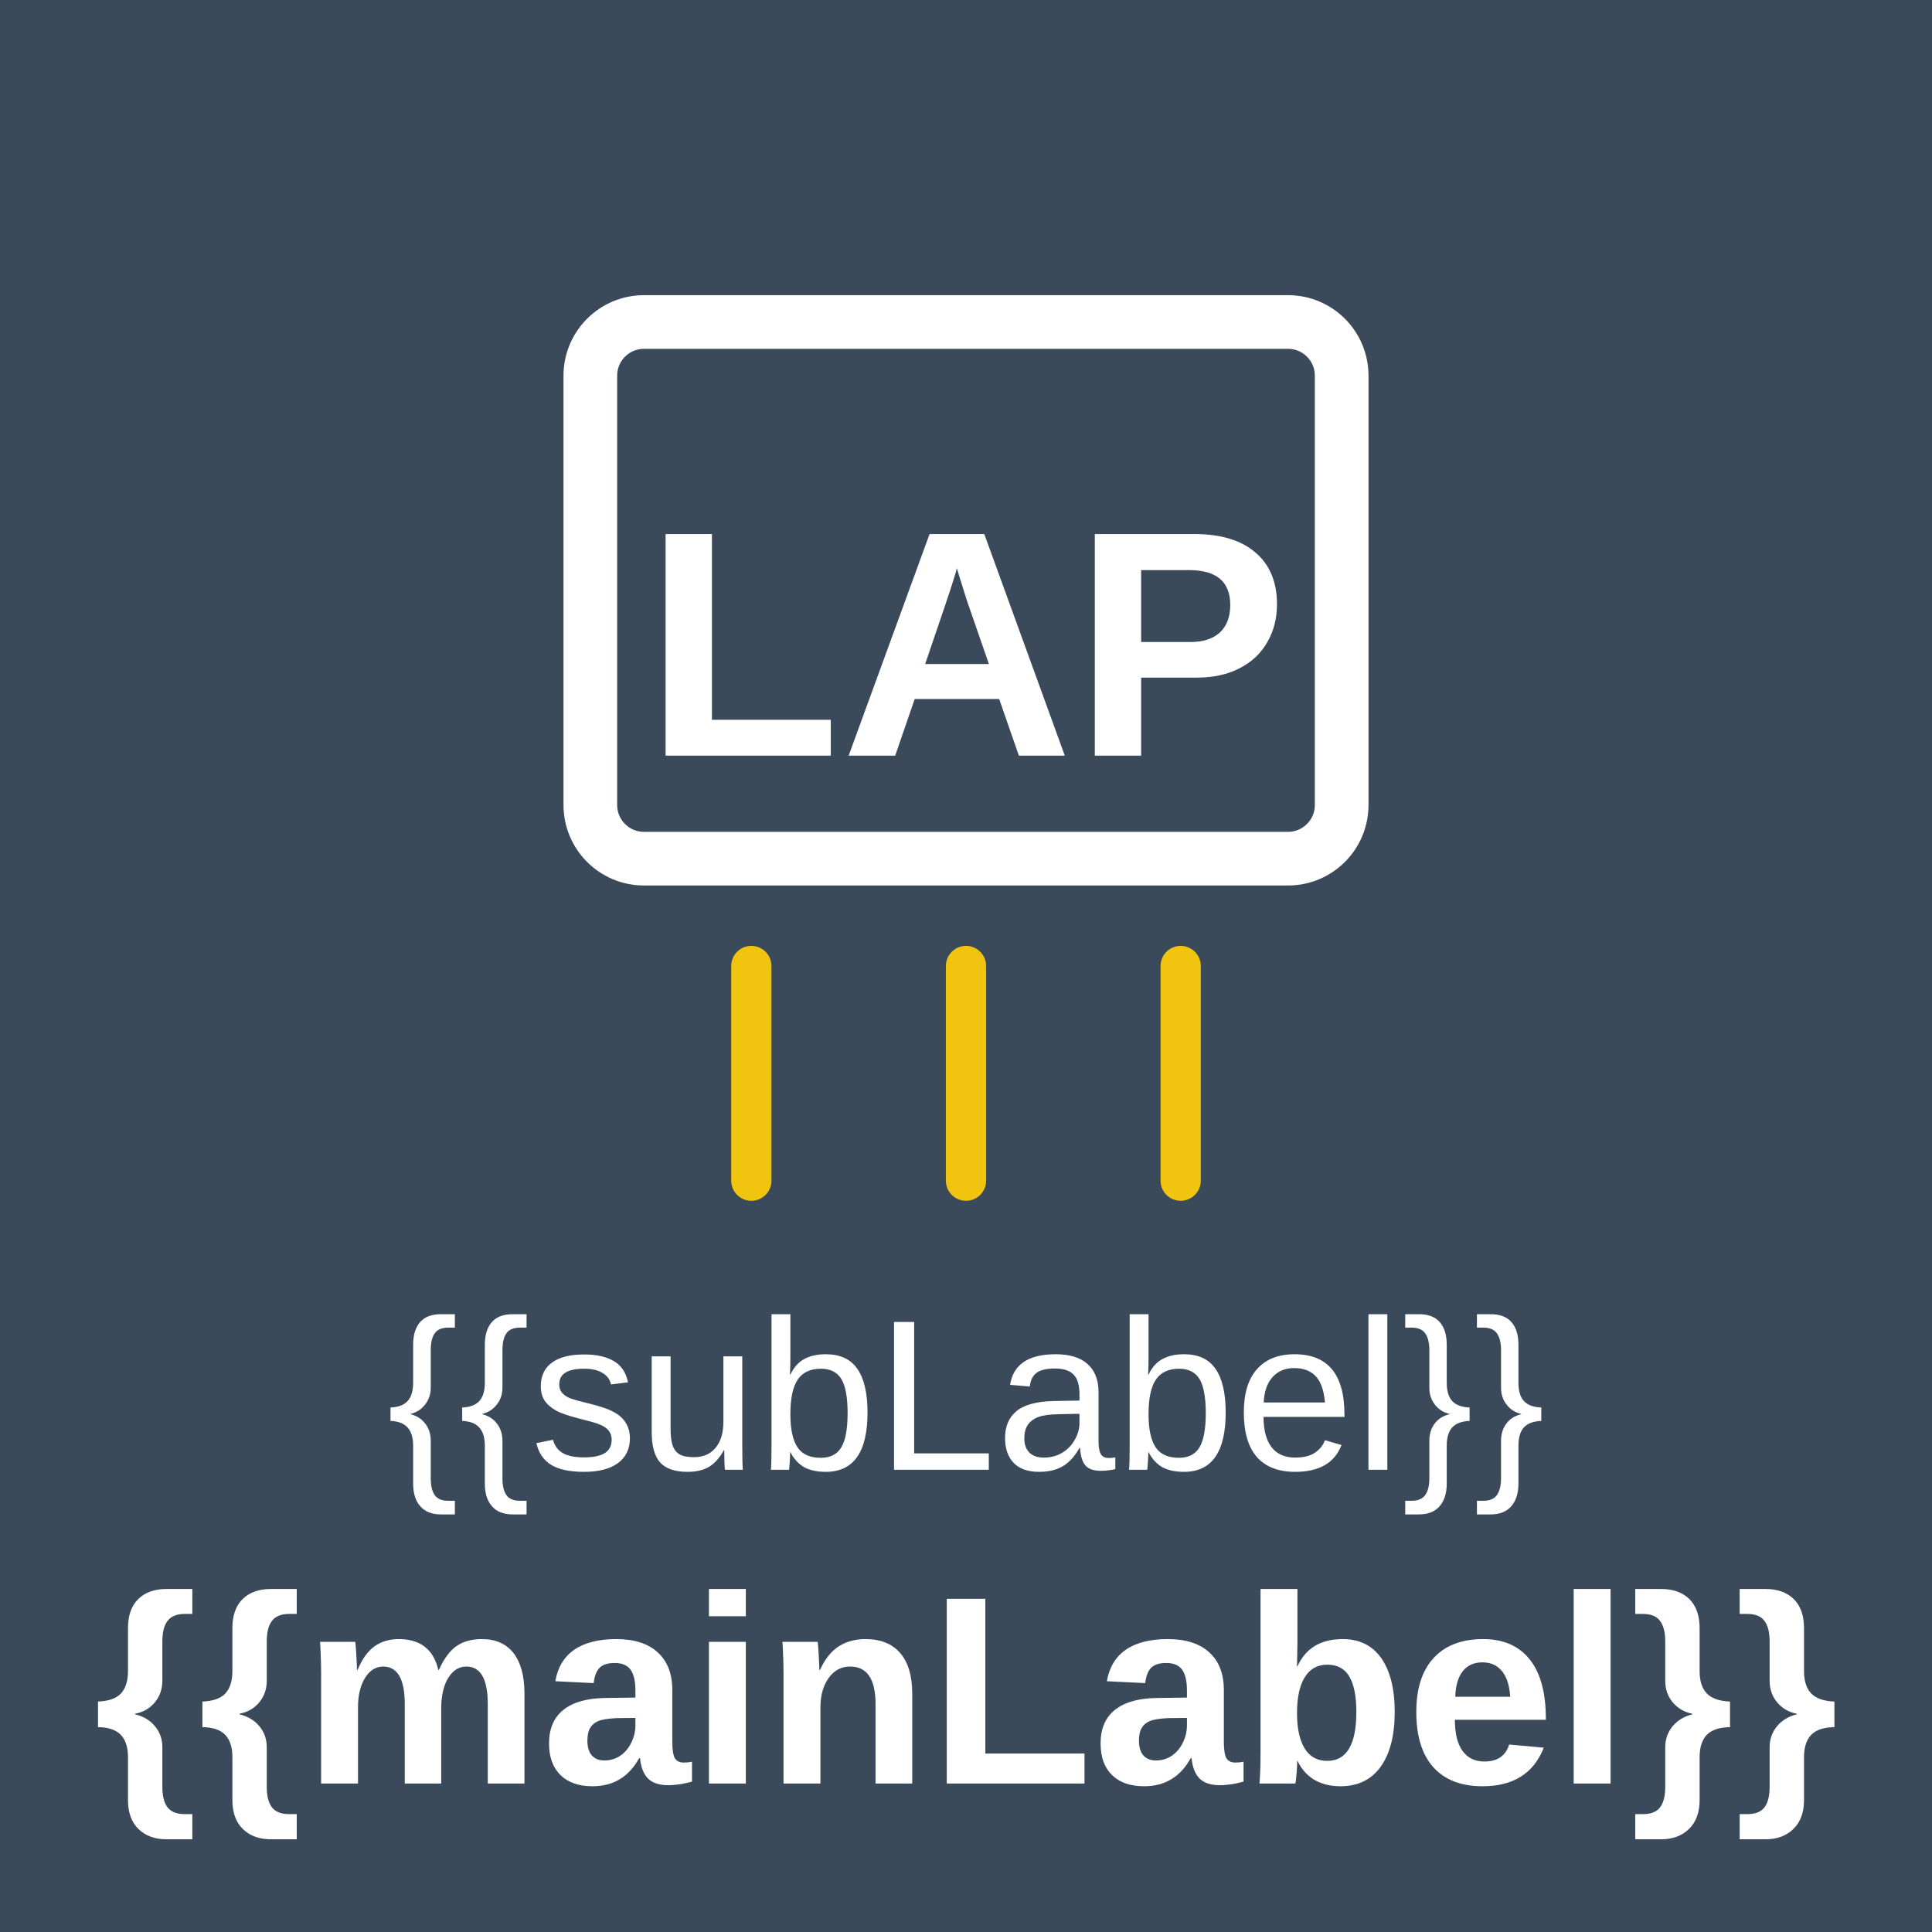
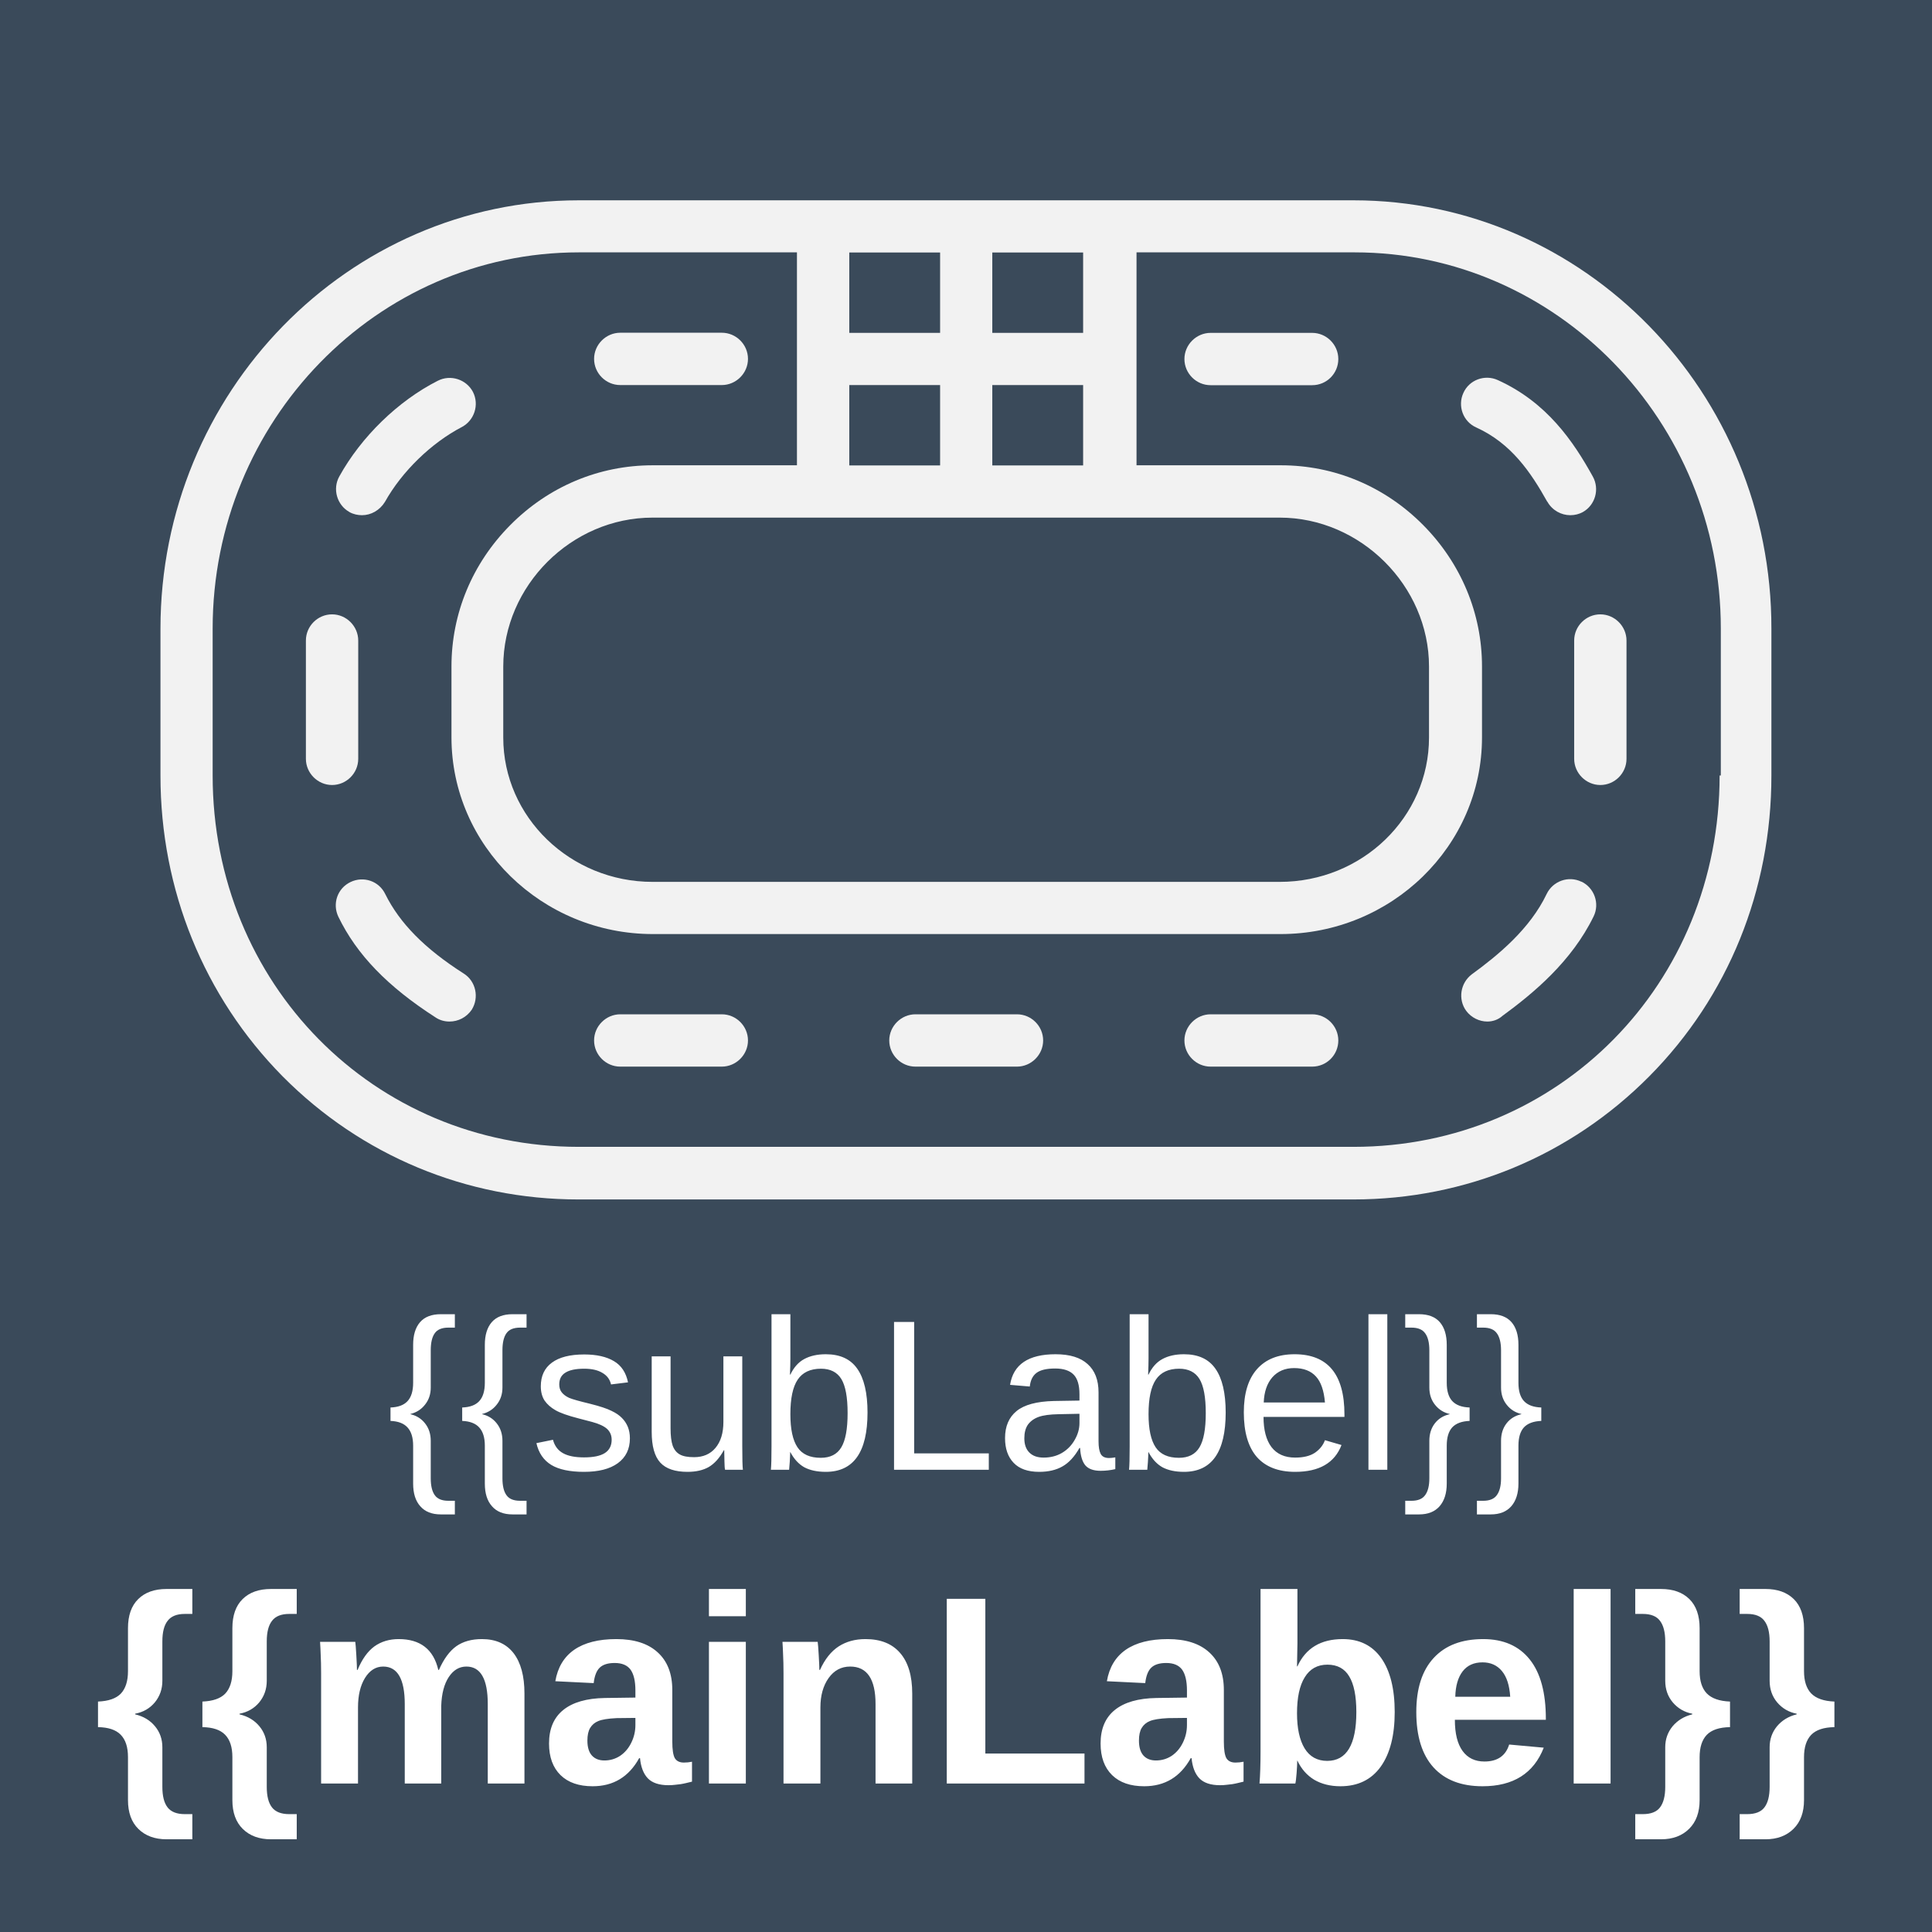
<svg xmlns="http://www.w3.org/2000/svg" viewBox="0 0 144 144">
  <g filter="url(#activity-state)">
    <rect x="0" y="0" width="144" height="144" fill="#3a4a5a" />
-     <rect x="44" y="24" width="56" height="40" rx="4" fill="none" stroke="#ffffff" stroke-width="4" />
-     <text x="72" y="48" text-anchor="middle" dominant-baseline="central" fill="#ffffff" font-family="Arial, sans-serif" font-size="24" font-weight="bold">LAP</text>
-     <path d="M56 72v16M72 72v16M88 72v16" stroke="#f1c40f" stroke-width="3" stroke-linecap="round" />
+     <g transform="translate(0, -8)">
+       <path fill="#f2f2f2" d="M75.8,83.6h-7.57c-1.06,0-1.95.88-1.95,1.95s.88,1.95,1.95,1.95h7.57c1.06,0,1.95-.88,1.95-1.95s-.88-1.95-1.95-1.95Z" />
+       <path fill="#f2f2f2" d="M97.8,83.6h-7.57c-1.06,0-1.95.88-1.95,1.95s.88,1.95,1.95,1.95h7.57c1.09,0,1.95-.88,1.95-1.95s-.88-1.95-1.95-1.95Z" />
+       <path fill="#f2f2f2" d="M53.8,83.6h-7.57c-1.06,0-1.95.88-1.95,1.95s.88,1.95,1.95,1.95h7.57c1.06,0,1.95-.88,1.95-1.95s-.88-1.95-1.95-1.95Z" />
+       <path fill="#f2f2f2" d="M26.7,64.56v-8.82c0-1.06-.88-1.95-1.95-1.95s-1.95.88-1.95,1.95v8.82c0,1.06.88,1.95,1.95,1.95s1.95-.88,1.95-1.95Z" />
+       <path fill="#f2f2f2" d="M117.33,55.74v8.82c0,1.06.88,1.95,1.95,1.95s1.95-.88,1.95-1.95v-8.82c0-1.06-.88-1.95-1.95-1.95s-1.95.88-1.95,1.95Z" />
+       <path fill="#f2f2f2" d="M97.8,32.81h-7.57c-1.06,0-1.95.88-1.95,1.95s.88,1.95,1.95,1.95h7.57c1.09,0,1.95-.88,1.95-1.95s-.88-1.95-1.95-1.95Z" />
+       <path fill="#f2f2f2" d="M46.23,36.7h7.57c1.06,0,1.95-.88,1.95-1.95s-.88-1.95-1.95-1.95h-7.57c-1.06,0-1.95.88-1.95,1.95s.88,1.95,1.95,1.95Z" />
+       <path fill="#f2f2f2" d="M34.56,80.56c-2.93-1.87-4.77-3.76-5.84-5.91-.47-.99-1.63-1.37-2.59-.91-.99.47-1.37,1.63-.91,2.59,1.37,2.83,3.68,5.21,7.24,7.5.31.21.67.31,1.04.31.65,0,1.27-.31,1.66-.88.57-.91.31-2.13-.6-2.7Z" />
+       <path fill="#f2f2f2" d="M117.87,73.72c-.96-.47-2.13-.05-2.59.91-1.25,2.62-3.63,4.57-5.58,5.99-.86.65-1.04,1.87-.42,2.72.39.52.99.8,1.58.8.39,0,.8-.13,1.12-.42,2.31-1.69,5.16-4.05,6.8-7.42.47-.96.05-2.13-.91-2.59Z" />
+       <path fill="#f2f2f2" d="M26.05,46.17c.29.16.62.23.93.23h0c.67,0,1.32-.36,1.71-.99,1.27-2.28,3.48-4.41,5.73-5.58.93-.49,1.32-1.66.83-2.62-.49-.93-1.66-1.32-2.62-.83-2.96,1.5-5.71,4.18-7.34,7.13-.52.93-.18,2.13.75,2.65Z" />
+       <path fill="#f2f2f2" d="M115.33,45.39c.36.65,1.04,1.01,1.71,1.01.34,0,.65-.08.93-.23.93-.52,1.27-1.71.75-2.65-1.45-2.62-3.42-5.53-7.08-7.19-.96-.44-2.13-.03-2.57.96-.44.96-.03,2.13.96,2.57,2.62,1.19,4.07,3.35,5.29,5.53Z" />
+       <path fill="#f2f2f2" d="M100.88,22.93h-57.74c-17.2,0-31.18,14.32-31.18,31.93v10.95c0,8.51,3.24,16.47,9.1,22.41,5.86,5.91,13.7,9.18,22.05,9.18h57.77c8.35,0,16.19-3.27,22.05-9.18,5.89-5.94,9.1-13.88,9.1-22.41v-10.95c.03-17.61-13.96-31.93-31.15-31.93ZM73.96,26.82h6.77v5.99h-6.77v-5.99ZM95.38,46.58c6.02,0,11.13,5.08,11.13,11.1v5.29c0,5.94-4.98,10.76-11.13,10.76h-46.74c-6.12,0-11.13-4.82-11.13-10.76v-5.29c0-6.02,5.08-11.1,11.13-11.1h46.74ZM73.96,36.7h6.77v5.99h-6.77v-5.99ZM63.3,26.82h6.77v5.99h-6.77v-5.99ZM63.3,36.7h6.77v5.99h-6.77v-5.99ZM128.25,65.8h-.08c0,15.54-11.98,27.68-27.29,27.68h-57.74c-15.3,0-27.29-12.17-27.29-27.68v-10.95c0-15.46,12.24-28.04,27.29-28.04h16.26v15.87h-10.76c-3.99,0-7.76,1.58-10.61,4.46-2.83,2.85-4.38,6.59-4.38,10.53v5.29c0,8.07,6.74,14.66,15.02,14.66h46.77c8.27,0,15.02-6.56,15.02-14.66v-5.29c0-3.94-1.56-7.68-4.38-10.53-2.85-2.88-6.61-4.46-10.61-4.46h-10.76v-15.87h16.26c15.04,0,27.29,12.58,27.29,28.04v10.95Z" />
+     </g>
    <text x="72" y="104" text-anchor="middle" dominant-baseline="central" fill="#ffffff" font-family="Arial, sans-serif" font-size="16">{{subLabel}}</text>
    <text x="72" y="126" text-anchor="middle" dominant-baseline="central" fill="#ffffff" font-family="Arial, sans-serif" font-size="20" font-weight="bold">{{mainLabel}}</text>
  </g>
</svg>
